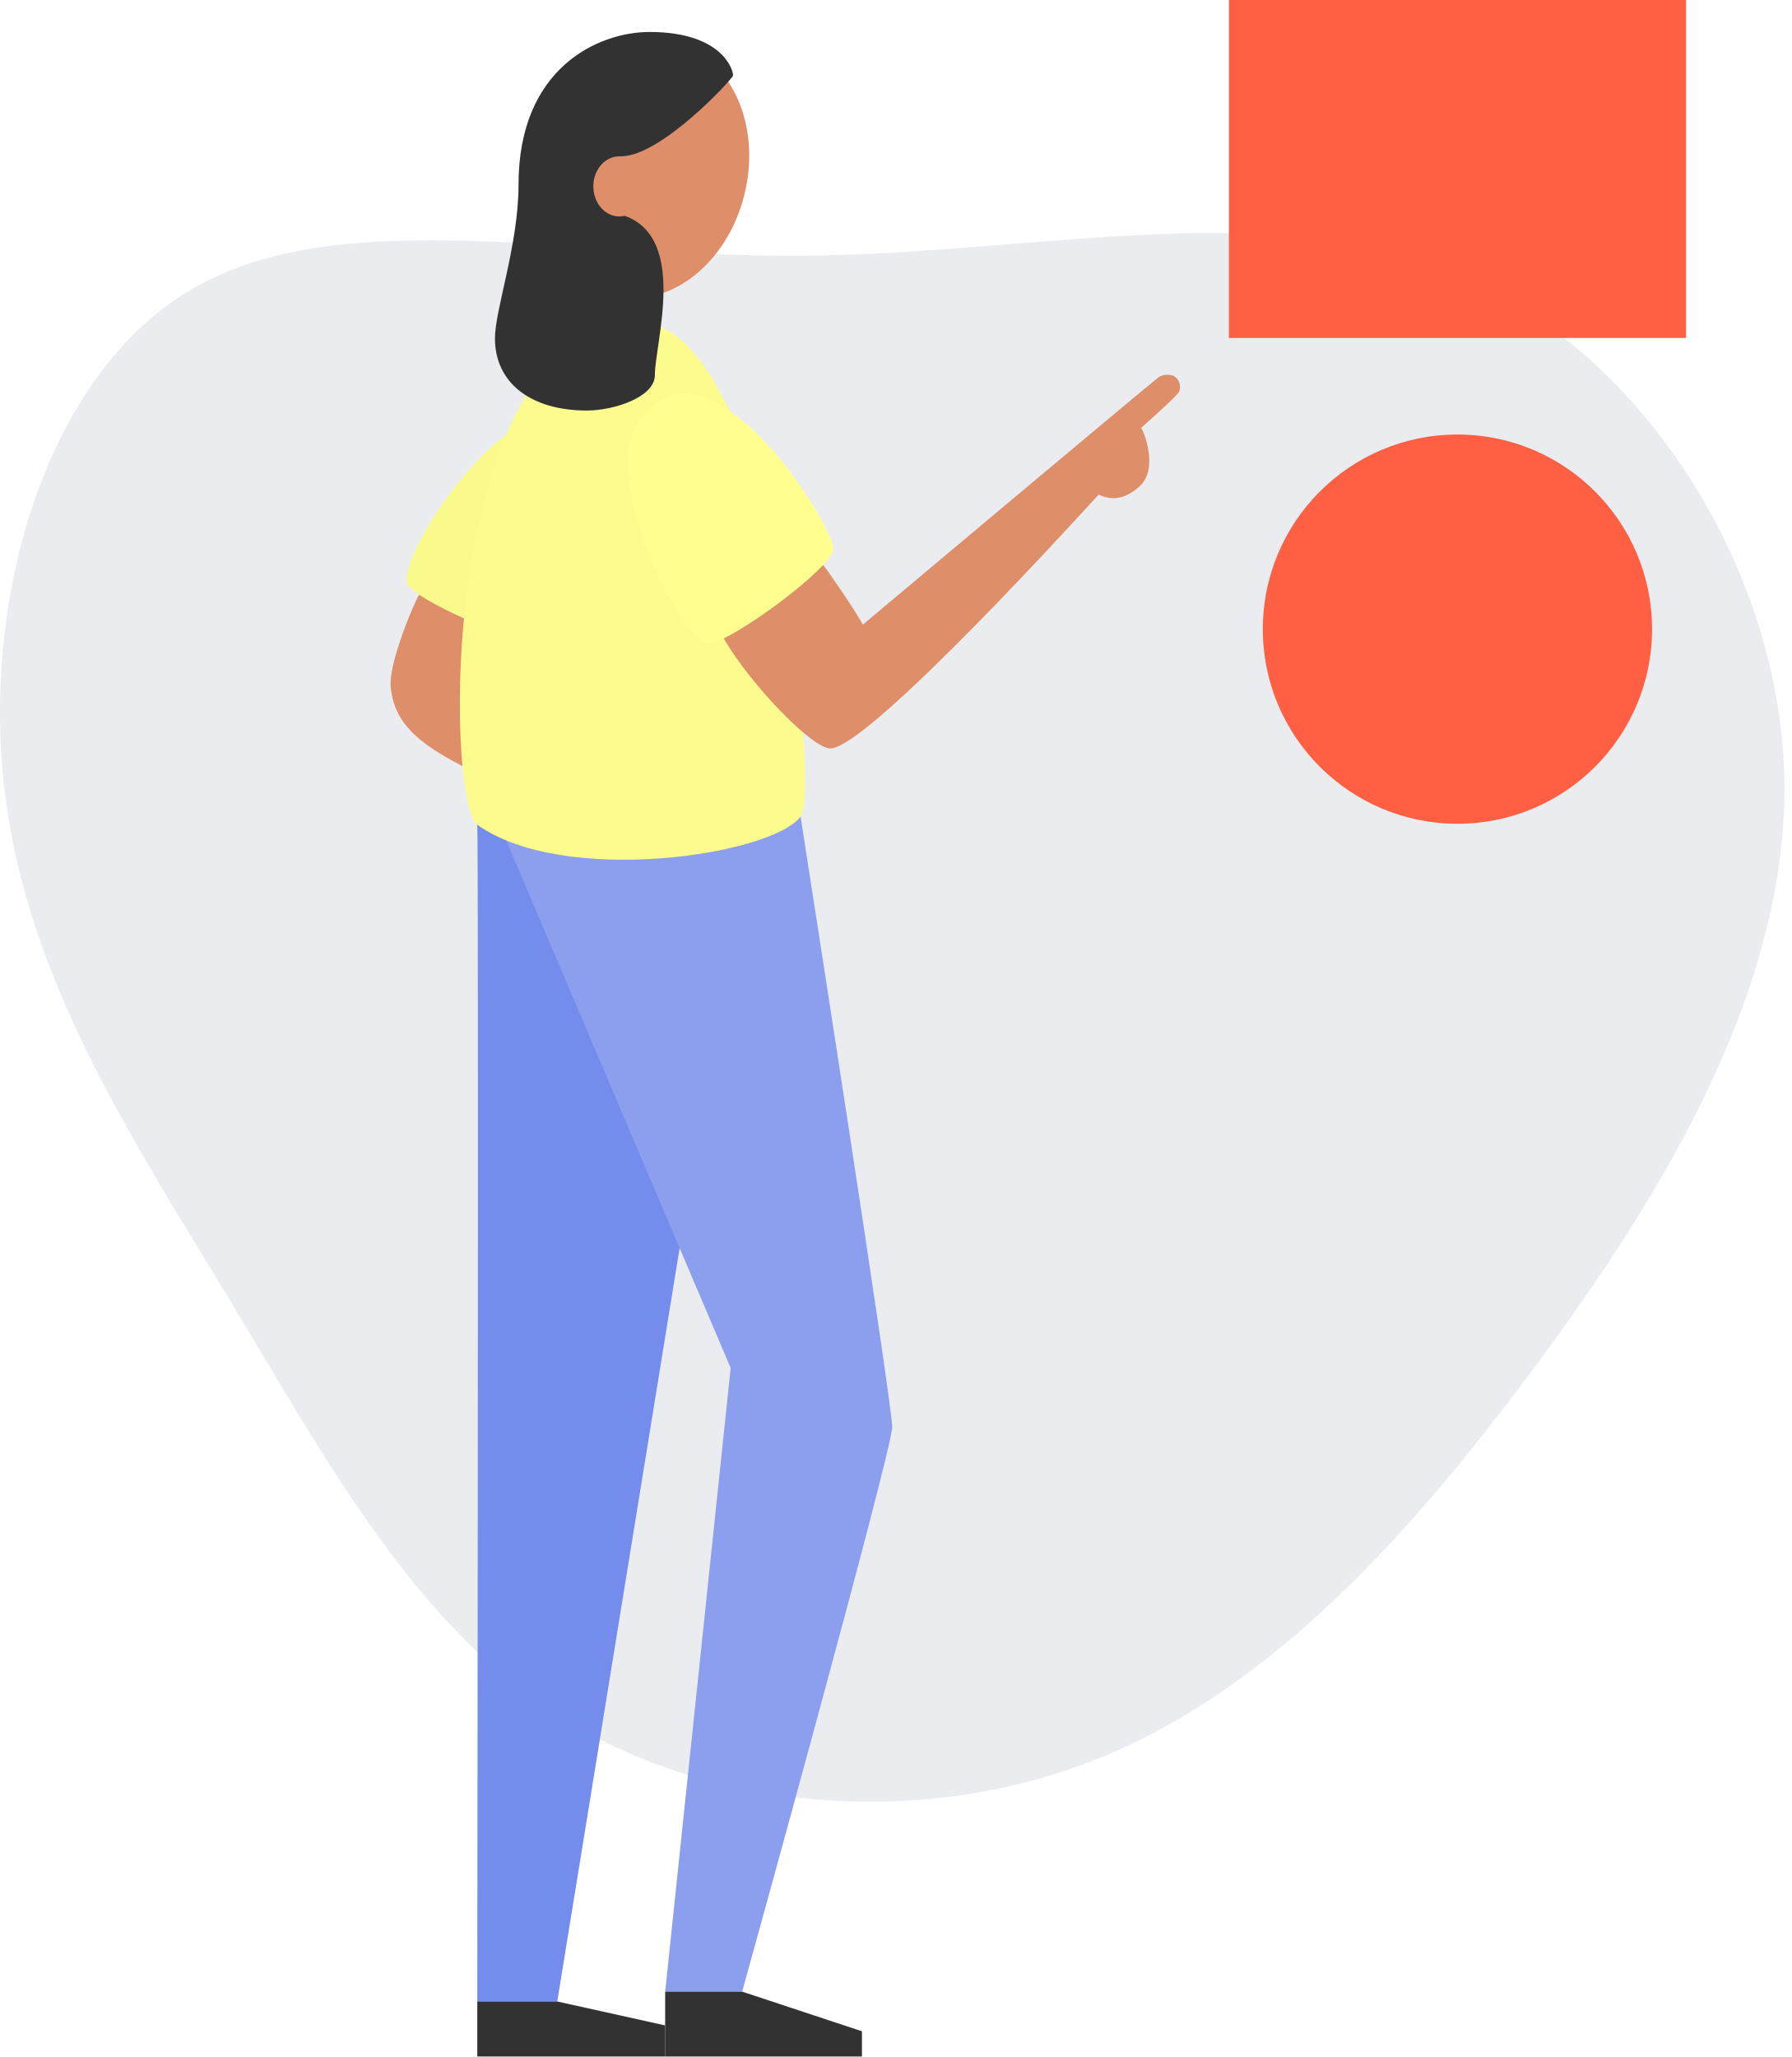
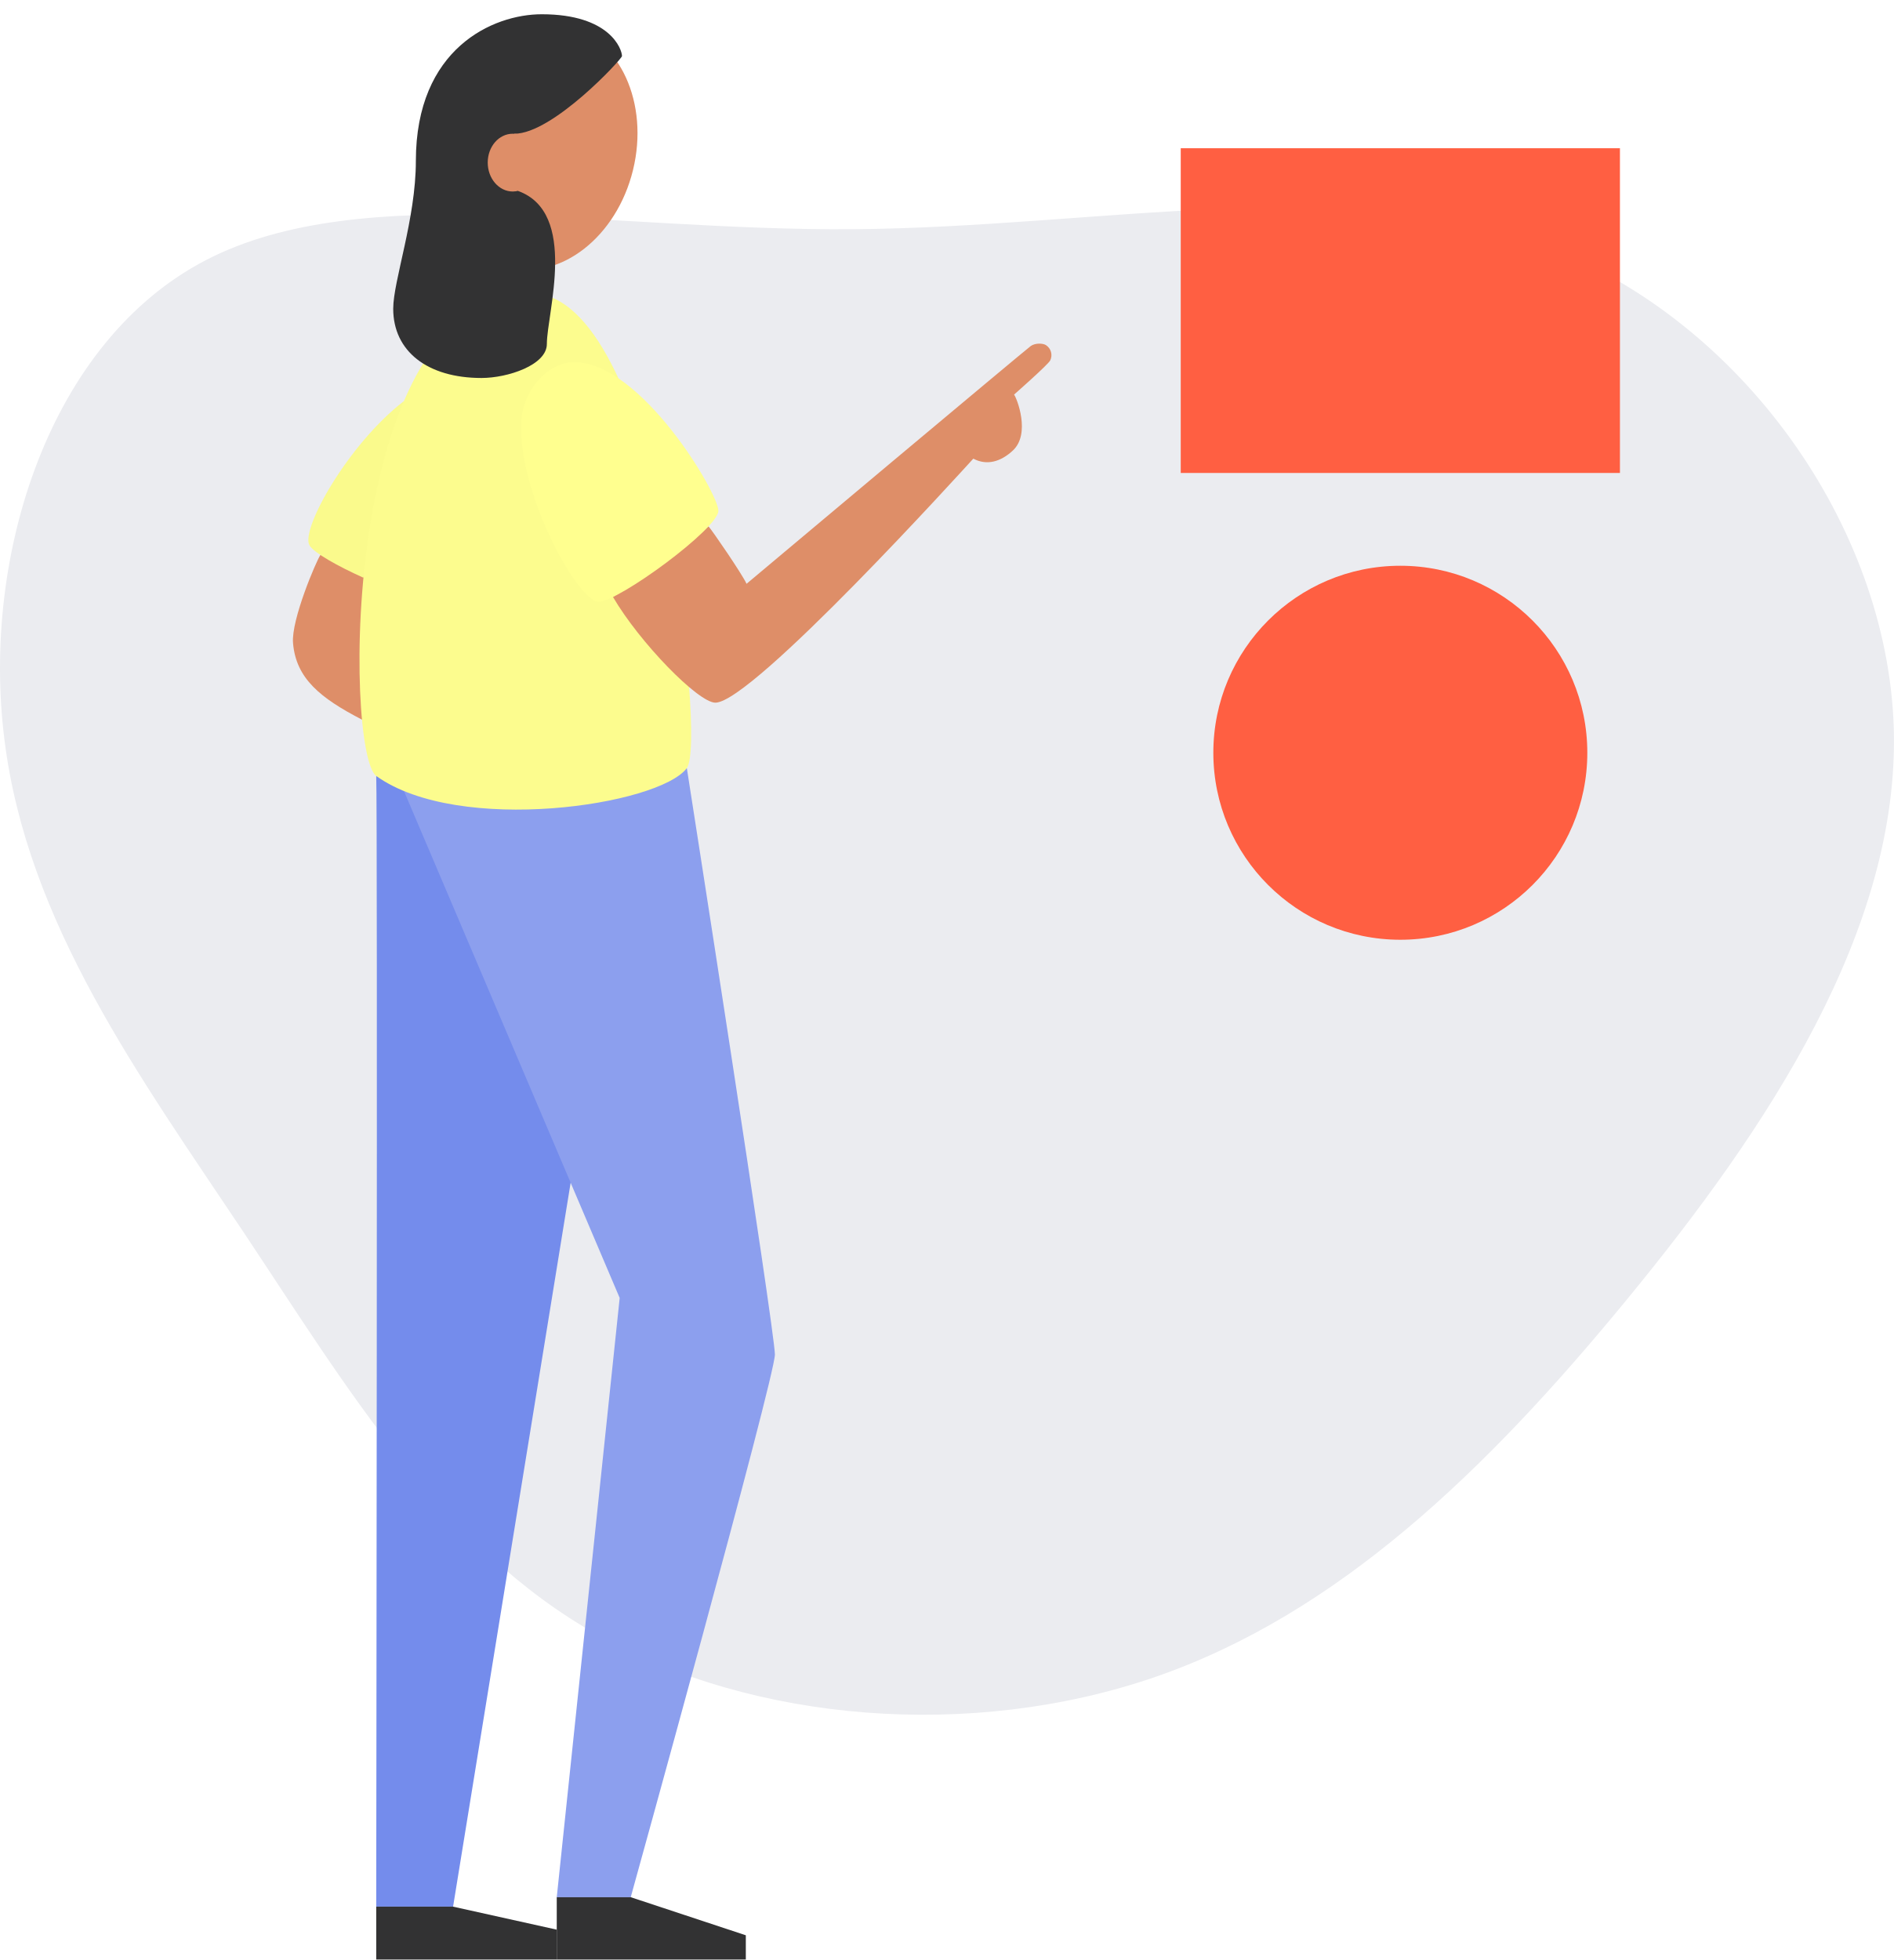
- <svg xmlns="http://www.w3.org/2000/svg" viewBox="0 0 209 240" version="1.1">
-   <path d="M169.848,31.863 C191.477,40.943 207.461,65.818 208.183,90.338 C208.862,114.901 194.276,139.057 178.788,159.873 C163.345,180.644 147.003,198.028 126.906,205.665 C106.769,213.296 82.839,211.176 65.681,200.517 C48.568,189.899 38.273,170.71 26.847,151.744 C15.424,132.827 2.963,114.088 0.479,91.736 C-2.05,69.43 5.446,43.424 22.651,33.578 C39.855,23.733 66.718,30.058 93.81,29.832 C120.902,29.605 148.175,22.834 169.848,31.863 Z" id="Path" fill="#EBECF0" />
-   <path d="M55.688,96.226 C55.863,99.758 55.688,233.522 55.688,233.522 L65.021,233.522 L79.297,145.616 C79.477,142.766 82.079,111.259 82.079,111.259 L65.648,94.381 L55.688,96.226 Z" id="Path" fill="#748CEC" />
-   <path d="M93.409,95.273 C93.409,95.273 104.102,163.69 104.102,166.475 C104.102,169.261 86.594,232.377 86.594,232.377 L77.611,232.377 L85.253,159.607 L59.052,98.047" id="Path" fill="#8C9FEE" />
-   <path d="M48.908,69.39 C48.42,70.098 45.352,77.255 45.584,80.073 C45.939,84.382 48.897,86.766 53.956,89.382 C55.41,89.382 56.962,72.582 56.962,72.582 L52.412,69.39 L48.908,69.39 Z" id="Path" fill="#DE8E68" />
-   <path d="M59.052,50.699 C52.24,55.962 46.462,66.322 47.585,68.229 C48.124,69.121 50.931,70.71 54.136,72.154" id="Path" fill="#FAFA8C" />
-   <ellipse id="Oval" fill="#DE8E68" transform="translate(75.30034, 19.81756) rotate(-76.27) translate(-75.30034, -19.81756) " cx="75.3" cy="19.818" rx="15.119" ry="11.911" />
-   <path d="M74.548,37.632 C89.7,37.632 95.89,91.962 93.403,95.275 C90.012,99.795 65.748,103.434 55.693,96.229 C51.825,93.468 51.238,37.632 74.548,37.632 Z" id="Path" fill="#FCFC8E" />
-   <polyline id="Path" fill="#323233" points="55.688 233.522 55.688 239.941 77.611 239.941 77.611 236.315 65.021 233.522" />
-   <polyline id="Path" fill="#323233" points="77.611 232.377 77.611 239.941 100.571 239.941 100.571 236.999 86.605 232.377" />
-   <path d="M96.038,65.915 C96.463,66.368 100.145,71.741 100.66,72.889 C101.686,72.013 134.642,44.382 135.184,44.008 C135.725,43.634 136.663,43.666 137.029,43.914 C137.644,44.316 137.86,45.115 137.533,45.772 C137.242,46.311 133.145,49.915 133.145,49.915 C133.479,50.333 135.189,54.669 132.999,56.706 C131.51,58.093 129.821,58.554 128.197,57.694 C127.119,58.861 101.363,87.324 96.87,87.324 C94.791,87.324 87.658,80.005 84.442,74.492" id="Path" fill="#DE8E68" />
-   <path d="M73.266,53.789 C73.266,62.677 80.269,75.068 82.694,75.068 C85.118,75.068 97.239,66.179 97.239,64.024 C97.239,61.869 87.811,45.977 79.731,45.977 C76.498,45.977 73.266,49.479 73.266,53.789 Z" id="Path" fill="#FFFF8F" />
-   <path d="M72.458,18.236 C77.102,18.271 85.533,9.161 85.533,8.808 C85.533,8 84.1,3.731 75.785,3.731 C69.845,3.731 60.501,7.89 60.501,21.549 C60.501,28.582 57.751,36.094 57.751,39.488 C57.751,44.646 61.907,47.898 68.471,47.898 C71.642,47.898 76.409,46.335 76.409,43.771 C76.409,40.022 80.256,27.838 72.908,25.185" id="Path" fill="#323233" />
-   <path d="M73.745,24.813 C73.305,25.1 72.792,25.253 72.267,25.255 C70.589,25.255 69.228,23.682 69.228,21.74 C69.228,19.798 70.589,18.238 72.267,18.238 C72.581,18.238 72.893,18.293 73.188,18.4" id="Path" fill="#DE8E68" />
-   <path d="M170.053,50.699 C182.593,50.699 192.76,60.865 192.76,73.406 C192.76,85.947 182.593,96.113 170.053,96.113 C157.512,96.113 147.345,85.947 147.345,73.406 C147.345,60.865 157.512,50.699 170.053,50.699 Z M196.722,3.12638804e-13 L196.722,39.429 L143.386,39.429 L143.386,3.12638804e-13 L196.722,3.12638804e-13 Z" id="Combined-Shape" fill="#FF5F42" />
+ <svg xmlns="http://www.w3.org/2000/svg" viewBox="0 0 230 238" version="1.1">
+   <path d="M187.627,29.863 C211.521,38.943 229.178,63.818 229.975,88.338 C230.725,112.901 214.612,137.057 197.503,157.873 C180.444,178.644 162.391,196.028 140.191,203.665 C117.945,211.296 91.51,209.176 72.556,198.517 C53.652,187.899 42.28,168.71 29.657,149.744 C17.038,130.827 3.273,112.088 0.53,89.736 C-2.264,67.43 6.017,41.424 25.021,31.578 C44.026,21.733 73.702,28.058 103.63,27.832 C133.558,27.605 163.686,20.834 187.627,29.863 Z" id="Path" fill="#EBECF0" />
+   <path d="M45.688,94.226 C45.863,97.758 45.688,231.522 45.688,231.522 L55.021,231.522 L69.297,143.616 C69.477,140.766 72.079,109.259 72.079,109.259 L55.648,92.381 L45.688,94.226 Z" id="Path" fill="#748CEC" />
+   <path d="M83.409,93.273 C83.409,93.273 94.102,161.69 94.102,164.475 C94.102,167.261 76.594,230.377 76.594,230.377 L67.611,230.377 L75.253,157.607 L49.052,96.047" id="Path" fill="#8C9FEE" />
+   <path d="M38.908,67.39 C38.42,68.098 35.352,75.255 35.584,78.073 C35.939,82.382 38.897,84.766 43.956,87.382 C45.41,87.382 46.962,70.582 46.962,70.582 L42.412,67.39 L38.908,67.39 Z" id="Path" fill="#DE8E68" />
+   <path d="M49.052,48.699 C42.24,53.962 36.462,64.322 37.585,66.229 C38.124,67.121 40.931,68.71 44.136,70.154" id="Path" fill="#FAFA8C" />
+   <ellipse id="Oval" fill="#DE8E68" transform="translate(65.30034, 17.81756) rotate(-76.27) translate(-65.30034, -17.81756) " cx="65.3" cy="17.818" rx="15.119" ry="11.911" />
+   <path d="M64.548,35.632 C79.7,35.632 85.89,89.962 83.403,93.275 C80.012,97.795 55.748,101.434 45.693,94.229 C41.825,91.468 41.238,35.632 64.548,35.632 Z" id="Path" fill="#FCFC8E" />
+   <polyline id="Path" fill="#323233" points="45.688 231.522 45.688 237.941 67.611 237.941 67.611 234.315 55.021 231.522" />
+   <polyline id="Path" fill="#323233" points="67.611 230.377 67.611 237.941 90.571 237.941 90.571 234.999 76.605 230.377" />
+   <path d="M86.038,63.915 C86.463,64.368 90.145,69.741 90.66,70.889 C91.686,70.013 124.642,42.382 125.184,42.008 C125.725,41.634 126.663,41.666 127.029,41.914 C127.644,42.316 127.86,43.115 127.533,43.772 C127.242,44.311 123.145,47.915 123.145,47.915 C123.479,48.333 125.189,52.669 122.999,54.706 C121.51,56.093 119.821,56.554 118.197,55.694 C117.119,56.861 91.363,85.324 86.87,85.324 C84.791,85.324 77.658,78.005 74.442,72.492" id="Path" fill="#DE8E68" />
+   <path d="M63.266,51.789 C63.266,60.677 70.269,73.068 72.694,73.068 C75.118,73.068 87.239,64.179 87.239,62.024 C87.239,59.869 77.811,43.977 69.731,43.977 C66.498,43.977 63.266,47.479 63.266,51.789 Z" id="Path" fill="#FFFF8F" />
+   <path d="M62.458,16.236 C67.102,16.271 75.533,7.161 75.533,6.808 C75.533,6 74.1,1.731 65.785,1.731 C59.845,1.731 50.501,5.89 50.501,19.549 C50.501,26.582 47.751,34.094 47.751,37.488 C47.751,42.646 51.907,45.898 58.471,45.898 C61.642,45.898 66.409,44.335 66.409,41.771 C66.409,38.022 70.256,25.838 62.908,23.185" id="Path" fill="#323233" />
+   <path d="M63.745,22.813 C63.305,23.1 62.792,23.253 62.267,23.255 C60.589,23.255 59.228,21.682 59.228,19.74 C59.228,17.798 60.589,16.238 62.267,16.238 C62.581,16.238 62.893,16.293 63.188,16.4" id="Path" fill="#DE8E68" />
+   <path d="M170.053,68.699 C182.593,68.699 192.76,78.865 192.76,91.406 C192.76,103.947 182.593,114.113 170.053,114.113 C157.512,114.113 147.345,103.947 147.345,91.406 C147.345,78.865 157.512,68.699 170.053,68.699 Z M196.722,18 L196.722,57.429 L143.386,57.429 L143.386,18 L196.722,18 Z" id="Combined-Shape" fill="#FF5F42" />
</svg>
